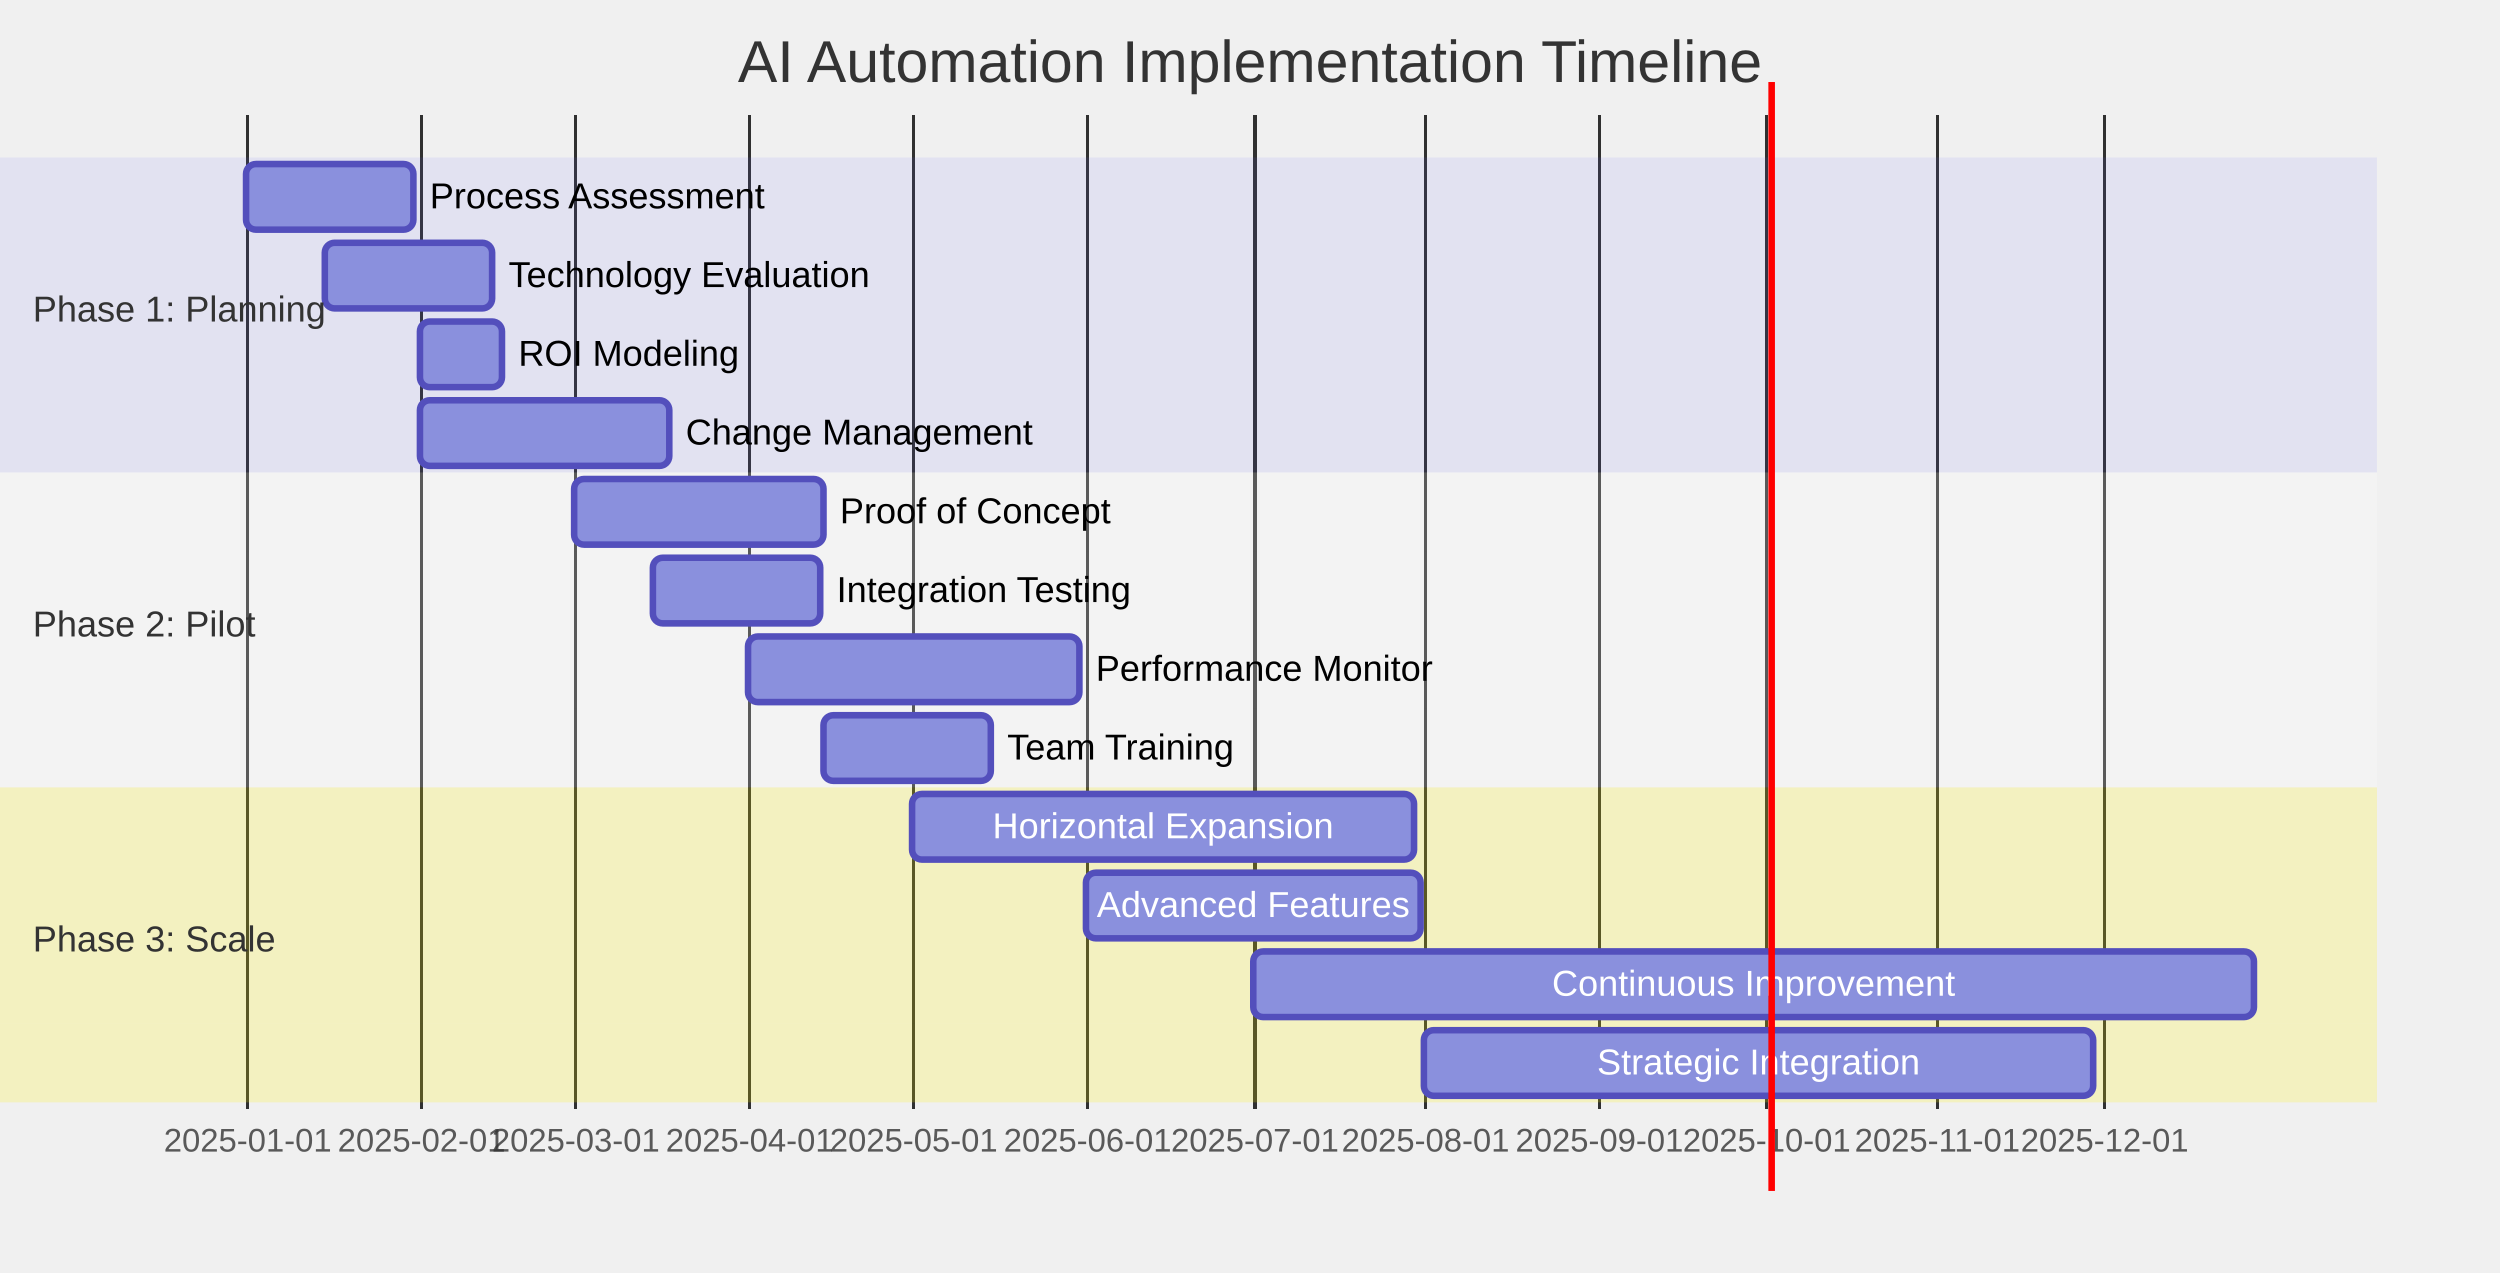
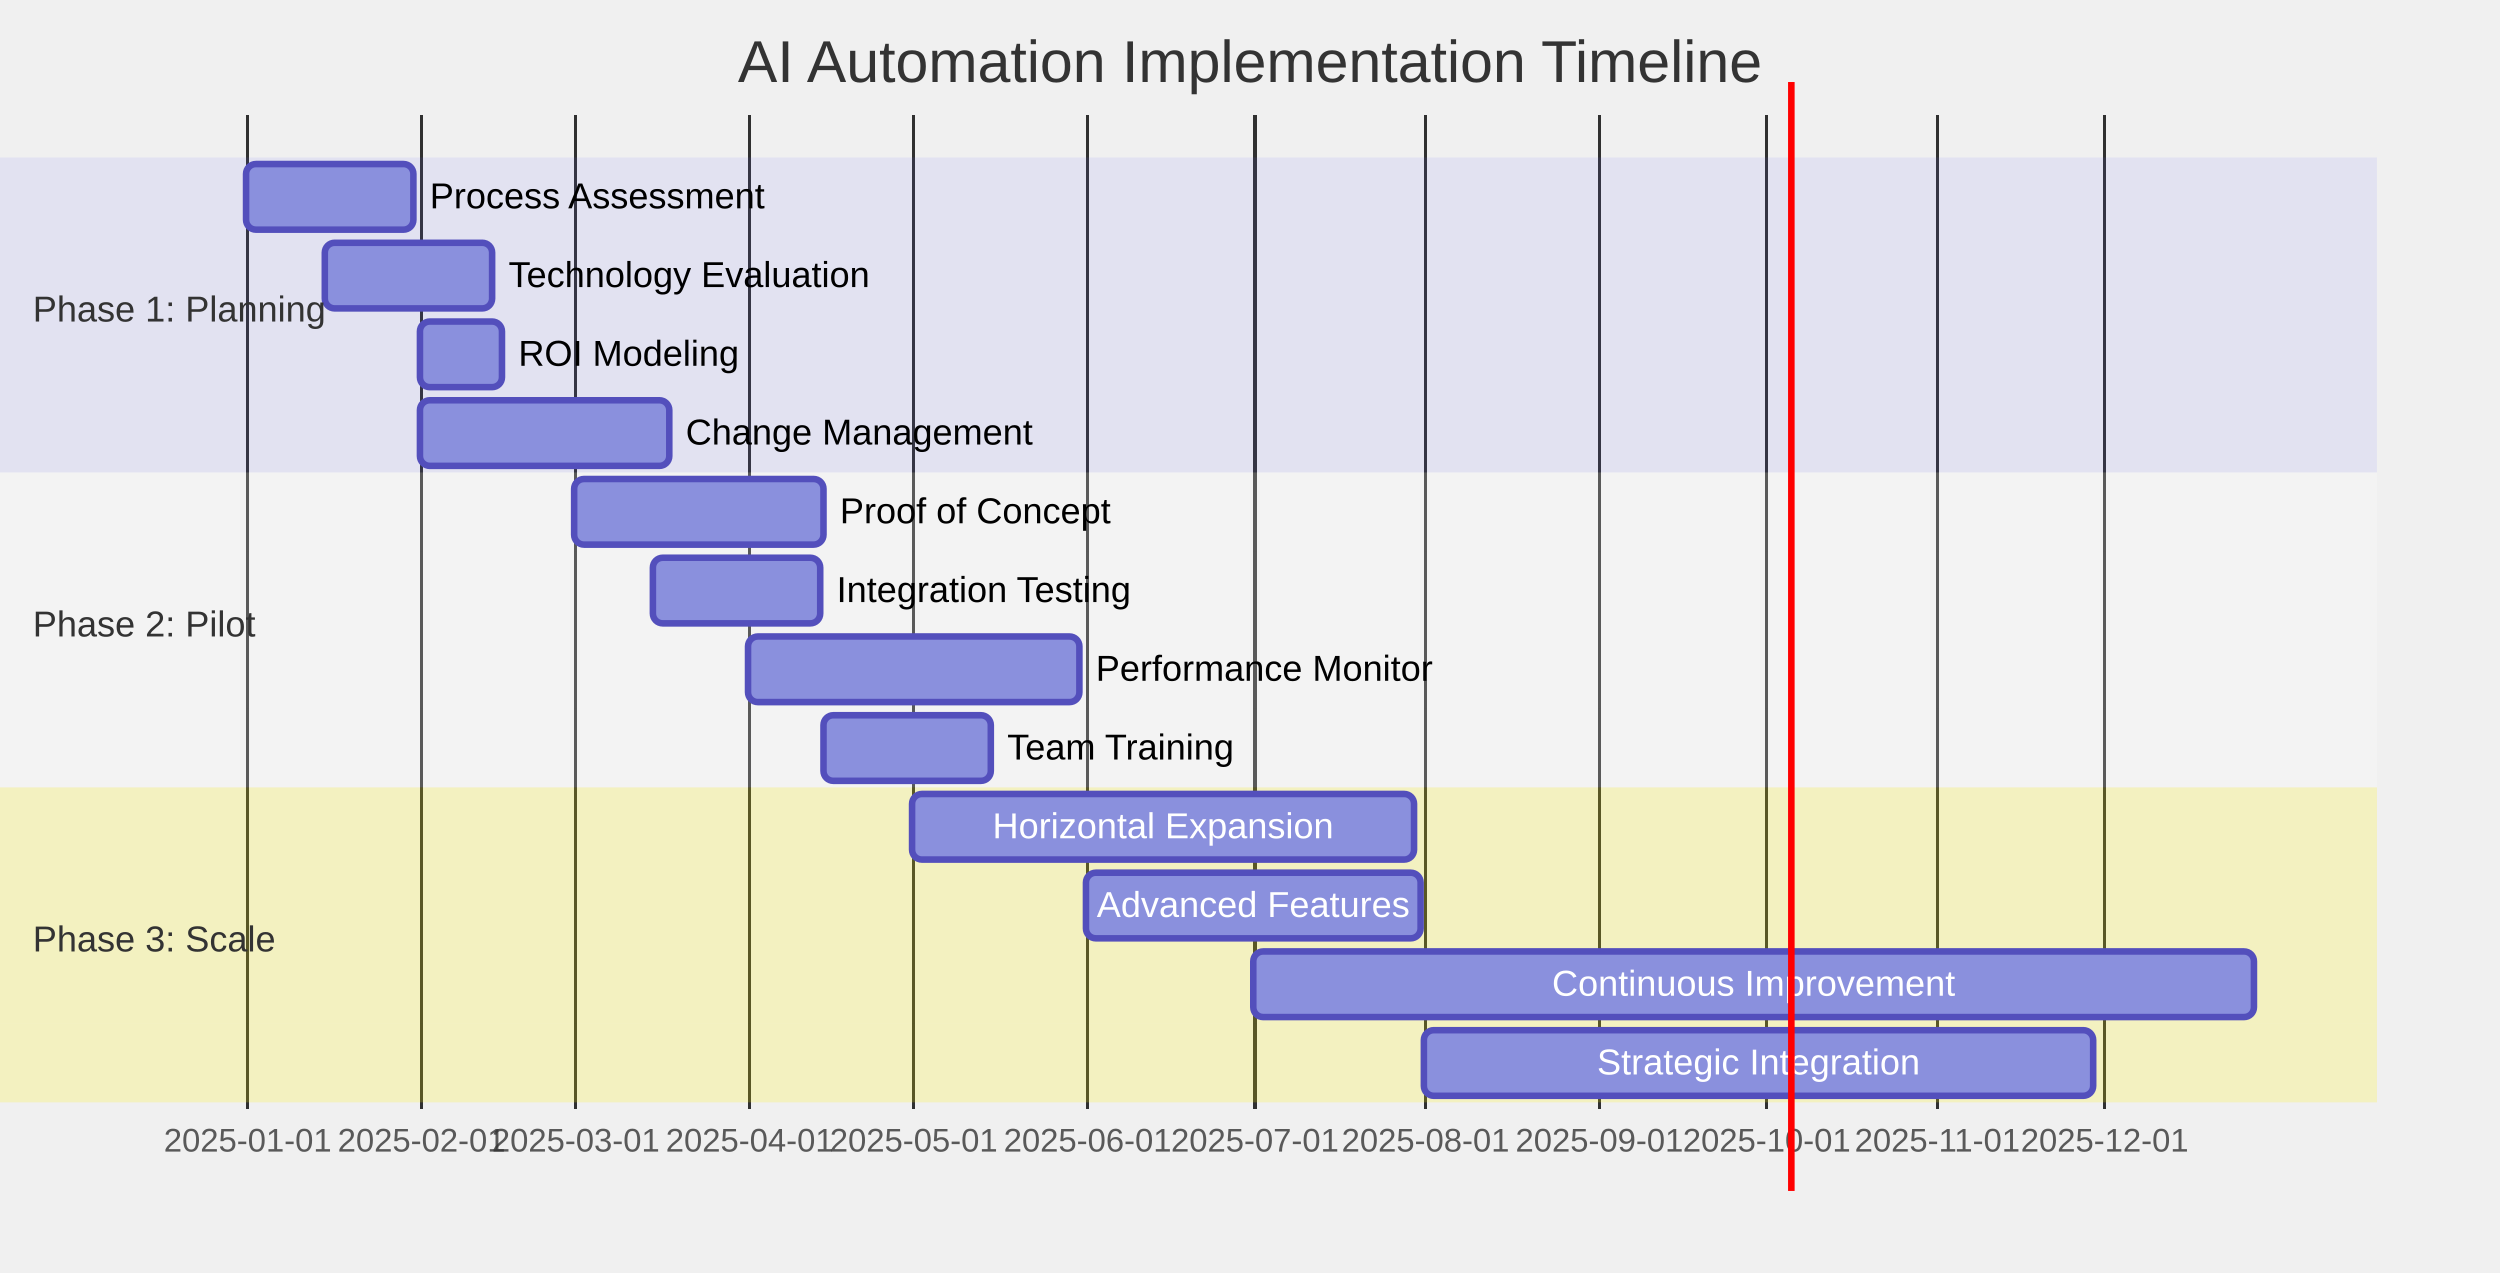
<svg xmlns="http://www.w3.org/2000/svg" aria-roledescription="gantt" role="graphics-document document" style="max-width: 762px; background-color: transparent;" viewBox="0 0 762 388" width="100%" id="my-svg">
  <style>#my-svg{font-family:"trebuchet ms",verdana,arial,sans-serif;font-size:16px;fill:#333;}#my-svg .error-icon{fill:#552222;}#my-svg .error-text{fill:#552222;stroke:#552222;}#my-svg .edge-thickness-normal{stroke-width:2px;}#my-svg .edge-thickness-thick{stroke-width:3.5px;}#my-svg .edge-pattern-solid{stroke-dasharray:0;}#my-svg .edge-pattern-dashed{stroke-dasharray:3;}#my-svg .edge-pattern-dotted{stroke-dasharray:2;}#my-svg .marker{fill:#333333;stroke:#333333;}#my-svg .marker.cross{stroke:#333333;}#my-svg svg{font-family:"trebuchet ms",verdana,arial,sans-serif;font-size:16px;}#my-svg .mermaid-main-font{font-family:var(--mermaid-font-family, "trebuchet ms", verdana, arial, sans-serif);}#my-svg .exclude-range{fill:#eeeeee;}#my-svg .section{stroke:none;opacity:0.2;}#my-svg .section0{fill:rgba(102, 102, 255, 0.49);}#my-svg .section2{fill:#fff400;}#my-svg .section1,#my-svg .section3{fill:white;opacity:0.2;}#my-svg .sectionTitle0{fill:#333;}#my-svg .sectionTitle1{fill:#333;}#my-svg .sectionTitle2{fill:#333;}#my-svg .sectionTitle3{fill:#333;}#my-svg .sectionTitle{text-anchor:start;font-family:var(--mermaid-font-family, "trebuchet ms", verdana, arial, sans-serif);}#my-svg .grid .tick{stroke:lightgrey;opacity:0.8;shape-rendering:crispEdges;}#my-svg .grid .tick text{font-family:"trebuchet ms",verdana,arial,sans-serif;fill:#333;}#my-svg .grid path{stroke-width:0;}#my-svg .today{fill:none;stroke:red;stroke-width:2px;}#my-svg .task{stroke-width:2;}#my-svg .taskText{text-anchor:middle;font-family:var(--mermaid-font-family, "trebuchet ms", verdana, arial, sans-serif);}#my-svg .taskTextOutsideRight{fill:black;text-anchor:start;font-family:var(--mermaid-font-family, "trebuchet ms", verdana, arial, sans-serif);}#my-svg .taskTextOutsideLeft{fill:black;text-anchor:end;}#my-svg .task.clickable{cursor:pointer;}#my-svg .taskText.clickable{cursor:pointer;fill:#003163!important;font-weight:bold;}#my-svg .taskTextOutsideLeft.clickable{cursor:pointer;fill:#003163!important;font-weight:bold;}#my-svg .taskTextOutsideRight.clickable{cursor:pointer;fill:#003163!important;font-weight:bold;}#my-svg .taskText0,#my-svg .taskText1,#my-svg .taskText2,#my-svg .taskText3{fill:white;}#my-svg .task0,#my-svg .task1,#my-svg .task2,#my-svg .task3{fill:#8a90dd;stroke:#534fbc;}#my-svg .taskTextOutside0,#my-svg .taskTextOutside2{fill:black;}#my-svg .taskTextOutside1,#my-svg .taskTextOutside3{fill:black;}#my-svg .active0,#my-svg .active1,#my-svg .active2,#my-svg .active3{fill:#bfc7ff;stroke:#534fbc;}#my-svg .activeText0,#my-svg .activeText1,#my-svg .activeText2,#my-svg .activeText3{fill:black!important;}#my-svg .done0,#my-svg .done1,#my-svg .done2,#my-svg .done3{stroke:grey;fill:lightgrey;stroke-width:2;}#my-svg .doneText0,#my-svg .doneText1,#my-svg .doneText2,#my-svg .doneText3{fill:black!important;}#my-svg .crit0,#my-svg .crit1,#my-svg .crit2,#my-svg .crit3{stroke:#ff8888;fill:red;stroke-width:2;}#my-svg .activeCrit0,#my-svg .activeCrit1,#my-svg .activeCrit2,#my-svg .activeCrit3{stroke:#ff8888;fill:#bfc7ff;stroke-width:2;}#my-svg .doneCrit0,#my-svg .doneCrit1,#my-svg .doneCrit2,#my-svg .doneCrit3{stroke:#ff8888;fill:lightgrey;stroke-width:2;cursor:pointer;shape-rendering:crispEdges;}#my-svg .milestone{transform:rotate(45deg) scale(0.8,0.8);}#my-svg .milestoneText{font-style:italic;}#my-svg .doneCritText0,#my-svg .doneCritText1,#my-svg .doneCritText2,#my-svg .doneCritText3{fill:black!important;}#my-svg .activeCritText0,#my-svg .activeCritText1,#my-svg .activeCritText2,#my-svg .activeCritText3{fill:black!important;}#my-svg .titleText{text-anchor:middle;font-size:18px;fill:#333;font-family:var(--mermaid-font-family, "trebuchet ms", verdana, arial, sans-serif);}#my-svg :root{--mermaid-font-family:"trebuchet ms",verdana,arial,sans-serif;}</style>
  <g />
  <g text-anchor="middle" font-family="sans-serif" font-size="10" fill="none" transform="translate(75, 338)" class="grid">
    <path d="M0.5,-303V0.5H612.5V-303" stroke="currentColor" class="domain" />
    <g transform="translate(0.5,0)" opacity="1" class="tick">
      <line y2="-303" stroke="currentColor" />
      <text style="text-anchor: middle;" font-size="10" stroke="none" dy="1em" y="3" fill="#000">2025-01-01</text>
    </g>
    <g transform="translate(53.5,0)" opacity="1" class="tick">
      <line y2="-303" stroke="currentColor" />
      <text style="text-anchor: middle;" font-size="10" stroke="none" dy="1em" y="3" fill="#000">2025-02-01</text>
    </g>
    <g transform="translate(100.5,0)" opacity="1" class="tick">
      <line y2="-303" stroke="currentColor" />
      <text style="text-anchor: middle;" font-size="10" stroke="none" dy="1em" y="3" fill="#000">2025-03-01</text>
    </g>
    <g transform="translate(153.5,0)" opacity="1" class="tick">
      <line y2="-303" stroke="currentColor" />
      <text style="text-anchor: middle;" font-size="10" stroke="none" dy="1em" y="3" fill="#000">2025-04-01</text>
    </g>
    <g transform="translate(203.5,0)" opacity="1" class="tick">
      <line y2="-303" stroke="currentColor" />
      <text style="text-anchor: middle;" font-size="10" stroke="none" dy="1em" y="3" fill="#000">2025-05-01</text>
    </g>
    <g transform="translate(256.5,0)" opacity="1" class="tick">
      <line y2="-303" stroke="currentColor" />
      <text style="text-anchor: middle;" font-size="10" stroke="none" dy="1em" y="3" fill="#000">2025-06-01</text>
    </g>
    <g transform="translate(307.5,0)" opacity="1" class="tick">
      <line y2="-303" stroke="currentColor" />
      <text style="text-anchor: middle;" font-size="10" stroke="none" dy="1em" y="3" fill="#000">2025-07-01</text>
    </g>
    <g transform="translate(359.5,0)" opacity="1" class="tick">
      <line y2="-303" stroke="currentColor" />
      <text style="text-anchor: middle;" font-size="10" stroke="none" dy="1em" y="3" fill="#000">2025-08-01</text>
    </g>
    <g transform="translate(412.5,0)" opacity="1" class="tick">
      <line y2="-303" stroke="currentColor" />
      <text style="text-anchor: middle;" font-size="10" stroke="none" dy="1em" y="3" fill="#000">2025-09-01</text>
    </g>
    <g transform="translate(463.5,0)" opacity="1" class="tick">
      <line y2="-303" stroke="currentColor" />
      <text style="text-anchor: middle;" font-size="10" stroke="none" dy="1em" y="3" fill="#000">2025-10-01</text>
    </g>
    <g transform="translate(515.5,0)" opacity="1" class="tick">
      <line y2="-303" stroke="currentColor" />
      <text style="text-anchor: middle;" font-size="10" stroke="none" dy="1em" y="3" fill="#000">2025-11-01</text>
    </g>
    <g transform="translate(566.5,0)" opacity="1" class="tick">
      <line y2="-303" stroke="currentColor" />
      <text style="text-anchor: middle;" font-size="10" stroke="none" dy="1em" y="3" fill="#000">2025-12-01</text>
    </g>
  </g>
  <g>
    <rect class="section section0" height="24" width="724.5" y="48" x="0" />
    <rect class="section section0" height="24" width="724.5" y="72" x="0" />
    <rect class="section section0" height="24" width="724.5" y="96" x="0" />
    <rect class="section section0" height="24" width="724.5" y="120" x="0" />
    <rect class="section section1" height="24" width="724.5" y="144" x="0" />
    <rect class="section section1" height="24" width="724.5" y="168" x="0" />
    <rect class="section section1" height="24" width="724.5" y="192" x="0" />
    <rect class="section section1" height="24" width="724.5" y="216" x="0" />
    <rect class="section section2" height="24" width="724.5" y="240" x="0" />
    <rect class="section section2" height="24" width="724.5" y="264" x="0" />
    <rect class="section section2" height="24" width="724.5" y="288" x="0" />
    <rect class="section section2" height="24" width="724.5" y="312" x="0" />
  </g>
  <g>
    <rect class="task task0" transform-origin="100.5px 60px" height="20" width="51" y="50" x="75" ry="3" rx="3" id="task1" />
    <rect class="task task0" transform-origin="124.5px 84px" height="20" width="51" y="74" x="99" ry="3" rx="3" id="task2" />
    <rect class="task task0" transform-origin="140.5px 108px" height="20" width="25" y="98" x="128" ry="3" rx="3" id="task3" />
    <rect class="task task0" transform-origin="166px 132px" height="20" width="76" y="122" x="128" ry="3" rx="3" id="task4" />
    <rect class="task task1" transform-origin="213px 156px" height="20" width="76" y="146" x="175" ry="3" rx="3" id="task5" />
    <rect class="task task1" transform-origin="224.5px 180px" height="20" width="51" y="170" x="199" ry="3" rx="3" id="task6" />
    <rect class="task task1" transform-origin="278.5px 204px" height="20" width="101" y="194" x="228" ry="3" rx="3" id="task7" />
    <rect class="task task1" transform-origin="276.5px 228px" height="20" width="51" y="218" x="251" ry="3" rx="3" id="task8" />
    <rect class="task task2" transform-origin="354.5px 252px" height="20" width="153" y="242" x="278" ry="3" rx="3" id="task9" />
    <rect class="task task2" transform-origin="382px 276px" height="20" width="102" y="266" x="331" ry="3" rx="3" id="task10" />
    <rect class="task task2" transform-origin="534.5px 300px" height="20" width="305" y="290" x="382" ry="3" rx="3" id="task11" />
    <rect class="task task2" transform-origin="536px 324px" height="20" width="204" y="314" x="434" ry="3" rx="3" id="task12" />
    <text class="taskTextOutsideRight taskTextOutside0  width-102.09375" y="63.5" x="131" font-size="11" id="task1-text">Process Assessment     </text>
    <text class="taskTextOutsideRight taskTextOutside0  width-110.078125" y="87.5" x="155" font-size="11" id="task2-text">Technology Evaluation  </text>
    <text class="taskTextOutsideRight taskTextOutside0  width-67.265625" y="111.5" x="158" font-size="11" id="task3-text">ROI Modeling          </text>
    <text class="taskTextOutsideRight taskTextOutside0  width-105.796875" y="135.5" x="209" font-size="11" id="task4-text">Change Management     </text>
    <text class="taskTextOutsideRight taskTextOutside1  width-82.5625" y="159.5" x="256" font-size="11" id="task5-text">Proof of Concept      </text>
    <text class="taskTextOutsideRight taskTextOutside1  width-89.703125" y="183.5" x="255" font-size="11" id="task6-text">Integration Testing   </text>
    <text class="taskTextOutsideRight taskTextOutside1  width-103.04296875" y="207.5" x="334" font-size="11" id="task7-text">Performance Monitor   </text>
    <text class="taskTextOutsideRight taskTextOutside1  width-69.09375" y="231.5" x="307" font-size="11" id="task8-text">Team Training         </text>
    <text class="taskText taskText2  width-103.953125" y="255.5" x="354.5" font-size="11" id="task9-text">Horizontal Expansion  </text>
    <text class="taskText taskText2  width-95.890625" y="279.5" x="382" font-size="11" id="task10-text">Advanced Features     </text>
    <text class="taskText taskText2  width-122.90625" y="303.5" x="534.5" font-size="11" id="task11-text">Continuous Improvement</text>
    <text class="taskText taskText2  width-98.453125" y="327.5" x="536" font-size="11" id="task12-text">Strategic Integration </text>
  </g>
  <g>
    <text class="sectionTitle sectionTitle0" font-size="11" y="98" x="10" dy="0em">
      <tspan x="10" alignment-baseline="central">Phase 1: Planning</tspan>
    </text>
    <text class="sectionTitle sectionTitle1" font-size="11" y="194" x="10" dy="0em">
      <tspan x="10" alignment-baseline="central">Phase 2: Pilot</tspan>
    </text>
    <text class="sectionTitle sectionTitle2" font-size="11" y="290" x="10" dy="0em">
      <tspan x="10" alignment-baseline="central">Phase 3: Scale</tspan>
    </text>
  </g>
  <g class="today">
-     <line class="today" y2="363" y1="25" x2="540" x1="540" />
+     <line class="today" y2="363" y1="25" x2="546" x1="546" />
  </g>
  <text class="titleText" y="25" x="381">AI Automation Implementation Timeline</text>
</svg>
